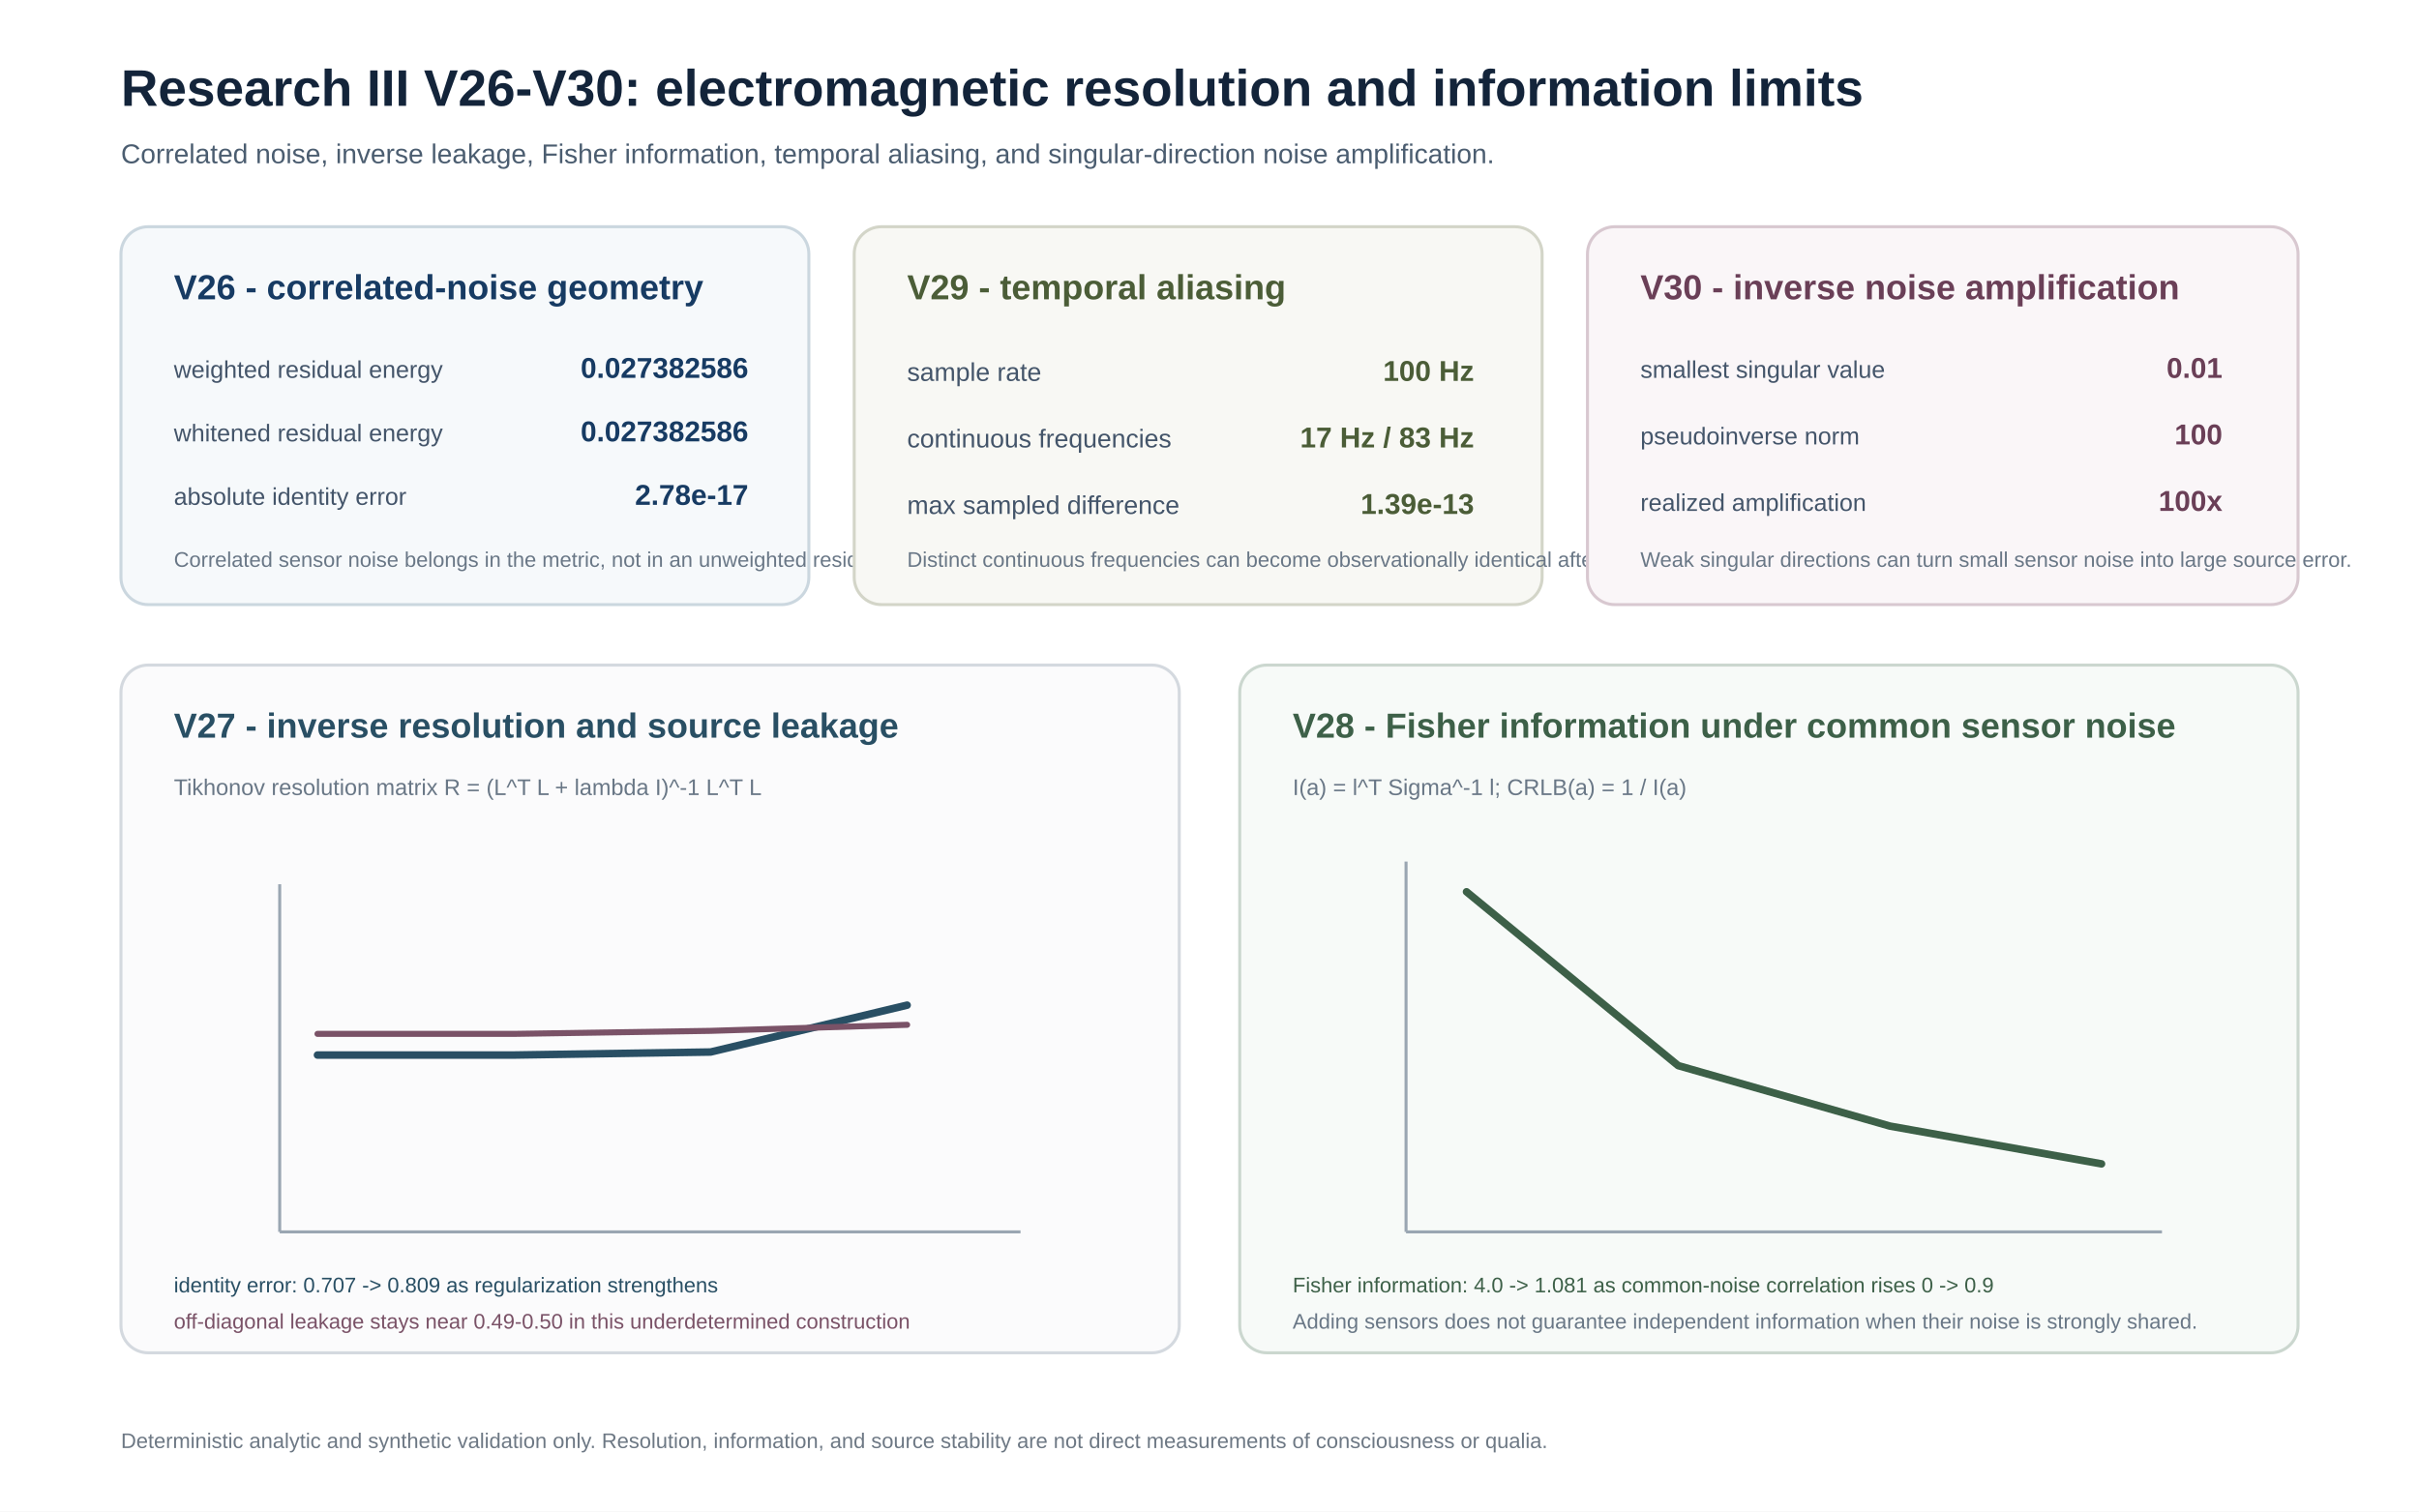
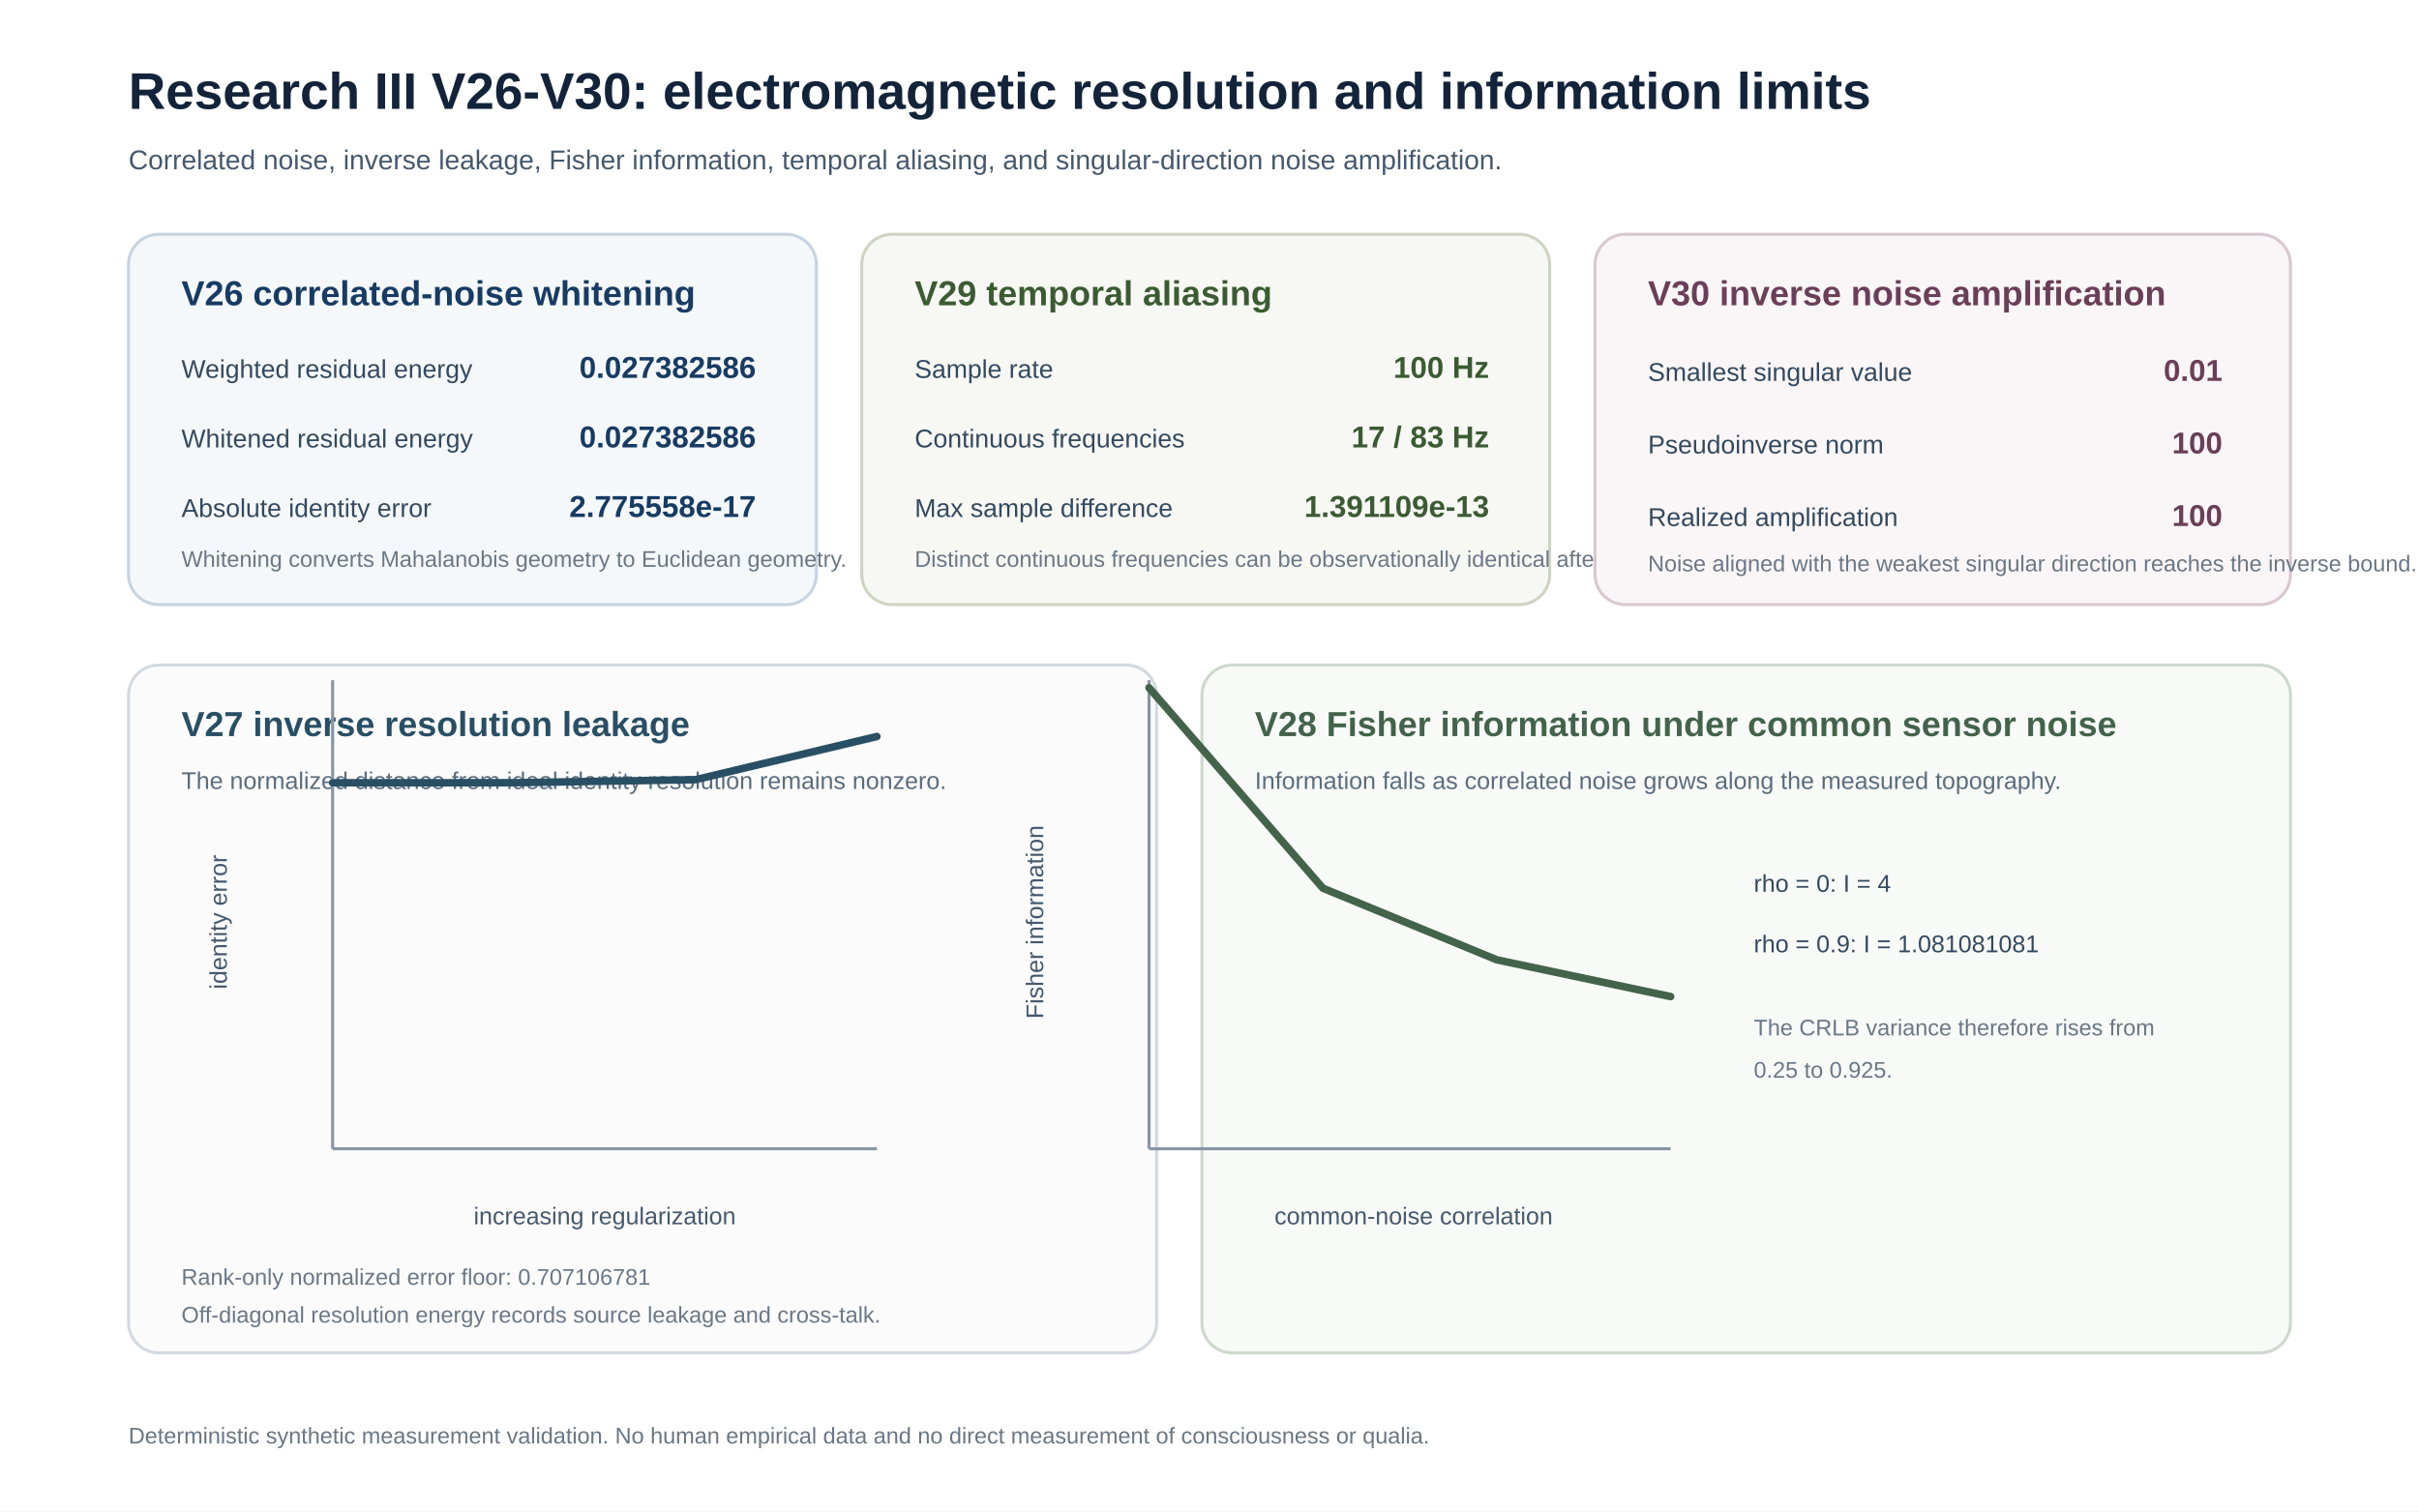
<svg xmlns="http://www.w3.org/2000/svg" width="1600" height="1000" viewBox="0 0 1600 1000">
  <rect width="1600" height="1000" fill="#ffffff" />
-   <text x="80" y="70" font-family="Arial, Helvetica, sans-serif" font-size="34" font-weight="700" fill="#13243a">Research III V26-V30: electromagnetic resolution and information limits</text>
-   <text x="80" y="108" font-family="Arial, Helvetica, sans-serif" font-size="18" fill="#4b5d70">Correlated noise, inverse leakage, Fisher information, temporal aliasing, and singular-direction noise amplification.</text>
-   <rect x="80" y="150" width="455" height="250" rx="18" fill="#f6f9fb" stroke="#cbd7df" stroke-width="2" />
-   <text x="115" y="198" font-family="Arial, Helvetica, sans-serif" font-size="23" font-weight="700" fill="#173b63">V26 - correlated-noise geometry</text>
-   <text x="115" y="250" font-family="Arial, Helvetica, sans-serif" font-size="16" fill="#44556a">weighted residual energy</text>
-   <text x="495" y="250" text-anchor="end" font-family="Arial, Helvetica, sans-serif" font-size="19" font-weight="700" fill="#173b63">0.027382586</text>
-   <text x="115" y="292" font-family="Arial, Helvetica, sans-serif" font-size="16" fill="#44556a">whitened residual energy</text>
-   <text x="495" y="292" text-anchor="end" font-family="Arial, Helvetica, sans-serif" font-size="19" font-weight="700" fill="#173b63">0.027382586</text>
-   <text x="115" y="334" font-family="Arial, Helvetica, sans-serif" font-size="16" fill="#44556a">absolute identity error</text>
-   <text x="495" y="334" text-anchor="end" font-family="Arial, Helvetica, sans-serif" font-size="19" font-weight="700" fill="#173b63">2.78e-17</text>
-   <text x="115" y="375" font-family="Arial, Helvetica, sans-serif" font-size="14" fill="#697786">Correlated sensor noise belongs in the metric, not in an unweighted residual.</text>
-   <rect x="565" y="150" width="455" height="250" rx="18" fill="#f8f8f4" stroke="#d3d5c8" stroke-width="2" />
-   <text x="600" y="198" font-family="Arial, Helvetica, sans-serif" font-size="23" font-weight="700" fill="#4b5d37">V29 - temporal aliasing</text>
-   <text x="600" y="252" font-family="Arial, Helvetica, sans-serif" font-size="17" fill="#44556a">sample rate</text>
-   <text x="975" y="252" text-anchor="end" font-family="Arial, Helvetica, sans-serif" font-size="19" font-weight="700" fill="#4b5d37">100 Hz</text>
-   <text x="600" y="296" font-family="Arial, Helvetica, sans-serif" font-size="17" fill="#44556a">continuous frequencies</text>
-   <text x="975" y="296" text-anchor="end" font-family="Arial, Helvetica, sans-serif" font-size="19" font-weight="700" fill="#4b5d37">17 Hz / 83 Hz</text>
-   <text x="600" y="340" font-family="Arial, Helvetica, sans-serif" font-size="17" fill="#44556a">max sampled difference</text>
-   <text x="975" y="340" text-anchor="end" font-family="Arial, Helvetica, sans-serif" font-size="19" font-weight="700" fill="#4b5d37">1.39e-13</text>
-   <text x="600" y="375" font-family="Arial, Helvetica, sans-serif" font-size="14" fill="#697786">Distinct continuous frequencies can become observationally identical after sampling.</text>
-   <rect x="1050" y="150" width="470" height="250" rx="18" fill="#faf6f8" stroke="#d8c8d0" stroke-width="2" />
-   <text x="1085" y="198" font-family="Arial, Helvetica, sans-serif" font-size="23" font-weight="700" fill="#6a3f57">V30 - inverse noise amplification</text>
-   <text x="1085" y="250" font-family="Arial, Helvetica, sans-serif" font-size="16" fill="#44556a">smallest singular value</text>
-   <text x="1470" y="250" text-anchor="end" font-family="Arial, Helvetica, sans-serif" font-size="19" font-weight="700" fill="#6a3f57">0.01</text>
-   <text x="1085" y="294" font-family="Arial, Helvetica, sans-serif" font-size="16" fill="#44556a">pseudoinverse norm</text>
-   <text x="1470" y="294" text-anchor="end" font-family="Arial, Helvetica, sans-serif" font-size="19" font-weight="700" fill="#6a3f57">100</text>
-   <text x="1085" y="338" font-family="Arial, Helvetica, sans-serif" font-size="16" fill="#44556a">realized amplification</text>
-   <text x="1470" y="338" text-anchor="end" font-family="Arial, Helvetica, sans-serif" font-size="19" font-weight="700" fill="#6a3f57">100x</text>
-   <text x="1085" y="375" font-family="Arial, Helvetica, sans-serif" font-size="14" fill="#697786">Weak singular directions can turn small sensor noise into large source error.</text>
-   <rect x="80" y="440" width="700" height="455" rx="18" fill="#fbfbfc" stroke="#d4d9df" stroke-width="2" />
-   <text x="115" y="488" font-family="Arial, Helvetica, sans-serif" font-size="23" font-weight="700" fill="#294f64">V27 - inverse resolution and source leakage</text>
-   <text x="115" y="526" font-family="Arial, Helvetica, sans-serif" font-size="15" fill="#697786">Tikhonov resolution matrix R = (L^T L + lambda I)^-1 L^T L</text>
-   <line x1="185" y1="815" x2="675" y2="815" stroke="#9aa6b2" stroke-width="2" />
-   <line x1="185" y1="585" x2="185" y2="815" stroke="#9aa6b2" stroke-width="2" />
-   <polyline points="210,698 340,698 470,696 600,665" fill="none" stroke="#294f64" stroke-width="5" stroke-linecap="round" stroke-linejoin="round" />
-   <polyline points="210,684 340,684 470,682 600,678" fill="none" stroke="#7a5267" stroke-width="4" stroke-linecap="round" stroke-linejoin="round" />
-   <text x="115" y="855" font-family="Arial, Helvetica, sans-serif" font-size="14" fill="#294f64">identity error: 0.707 -&gt; 0.809 as regularization strengthens</text>
-   <text x="115" y="879" font-family="Arial, Helvetica, sans-serif" font-size="14" fill="#7a5267">off-diagonal leakage stays near 0.49-0.50 in this underdetermined construction</text>
-   <rect x="820" y="440" width="700" height="455" rx="18" fill="#f7faf8" stroke="#cbd7cf" stroke-width="2" />
-   <text x="855" y="488" font-family="Arial, Helvetica, sans-serif" font-size="23" font-weight="700" fill="#3d6048">V28 - Fisher information under common sensor noise</text>
-   <text x="855" y="526" font-family="Arial, Helvetica, sans-serif" font-size="15" fill="#697786">I(a) = l^T Sigma^-1 l; CRLB(a) = 1 / I(a)</text>
-   <line x1="930" y1="815" x2="1430" y2="815" stroke="#9aa6b2" stroke-width="2" />
-   <line x1="930" y1="570" x2="930" y2="815" stroke="#9aa6b2" stroke-width="2" />
-   <polyline points="970,590 1110,705 1250,745 1390,770" fill="none" stroke="#3d6048" stroke-width="5" stroke-linecap="round" stroke-linejoin="round" />
-   <text x="855" y="855" font-family="Arial, Helvetica, sans-serif" font-size="14" fill="#3d6048">Fisher information: 4.0 -&gt; 1.081 as common-noise correlation rises 0 -&gt; 0.9</text>
-   <text x="855" y="879" font-family="Arial, Helvetica, sans-serif" font-size="14" fill="#697786">Adding sensors does not guarantee independent information when their noise is strongly shared.</text>
-   <text x="80" y="958" font-family="Arial, Helvetica, sans-serif" font-size="14" fill="#6d7884">Deterministic analytic and synthetic validation only. Resolution, information, and source stability are not direct measurements of consciousness or qualia.</text>
+   <text x="85" y="72" font-family="Arial, Helvetica, sans-serif" font-size="34" font-weight="700" fill="#13243a">Research III V26-V30: electromagnetic resolution and information limits</text>
+   <text x="85" y="112" font-family="Arial, Helvetica, sans-serif" font-size="18" fill="#46586c">Correlated noise, inverse leakage, Fisher information, temporal aliasing, and singular-direction noise amplification.</text>
+   <rect x="85" y="155" width="455" height="245" rx="20" fill="#f5f8fb" stroke="#c7d3df" stroke-width="2" />
+   <text x="120" y="202" font-family="Arial, Helvetica, sans-serif" font-size="23" font-weight="700" fill="#173b63">V26 correlated-noise whitening</text>
+   <text x="120" y="250" font-family="Arial, Helvetica, sans-serif" font-size="17" fill="#34495e">Weighted residual energy</text>
+   <text x="500" y="250" text-anchor="end" font-family="Arial, Helvetica, sans-serif" font-size="20" font-weight="700" fill="#173b63">0.027382586</text>
+   <text x="120" y="296" font-family="Arial, Helvetica, sans-serif" font-size="17" fill="#34495e">Whitened residual energy</text>
+   <text x="500" y="296" text-anchor="end" font-family="Arial, Helvetica, sans-serif" font-size="20" font-weight="700" fill="#173b63">0.027382586</text>
+   <text x="120" y="342" font-family="Arial, Helvetica, sans-serif" font-size="17" fill="#34495e">Absolute identity error</text>
+   <text x="500" y="342" text-anchor="end" font-family="Arial, Helvetica, sans-serif" font-size="20" font-weight="700" fill="#173b63">2.775558e-17</text>
+   <text x="120" y="375" font-family="Arial, Helvetica, sans-serif" font-size="15" fill="#6b7785">Whitening converts Mahalanobis geometry to Euclidean geometry.</text>
+   <rect x="570" y="155" width="455" height="245" rx="20" fill="#f7f8f4" stroke="#ced4c2" stroke-width="2" />
+   <text x="605" y="202" font-family="Arial, Helvetica, sans-serif" font-size="23" font-weight="700" fill="#3b5b32">V29 temporal aliasing</text>
+   <text x="605" y="250" font-family="Arial, Helvetica, sans-serif" font-size="17" fill="#34495e">Sample rate</text>
+   <text x="985" y="250" text-anchor="end" font-family="Arial, Helvetica, sans-serif" font-size="20" font-weight="700" fill="#3b5b32">100 Hz</text>
+   <text x="605" y="296" font-family="Arial, Helvetica, sans-serif" font-size="17" fill="#34495e">Continuous frequencies</text>
+   <text x="985" y="296" text-anchor="end" font-family="Arial, Helvetica, sans-serif" font-size="20" font-weight="700" fill="#3b5b32">17 / 83 Hz</text>
+   <text x="605" y="342" font-family="Arial, Helvetica, sans-serif" font-size="17" fill="#34495e">Max sample difference</text>
+   <text x="985" y="342" text-anchor="end" font-family="Arial, Helvetica, sans-serif" font-size="20" font-weight="700" fill="#3b5b32">1.391109e-13</text>
+   <text x="605" y="375" font-family="Arial, Helvetica, sans-serif" font-size="15" fill="#6b7785">Distinct continuous frequencies can be observationally identical after sampling.</text>
+   <rect x="1055" y="155" width="460" height="245" rx="20" fill="#faf6f8" stroke="#d8c8d0" stroke-width="2" />
+   <text x="1090" y="202" font-family="Arial, Helvetica, sans-serif" font-size="23" font-weight="700" fill="#6a3f57">V30 inverse noise amplification</text>
+   <text x="1090" y="252" font-family="Arial, Helvetica, sans-serif" font-size="17" fill="#34495e">Smallest singular value</text>
+   <text x="1470" y="252" text-anchor="end" font-family="Arial, Helvetica, sans-serif" font-size="20" font-weight="700" fill="#6a3f57">0.01</text>
+   <text x="1090" y="300" font-family="Arial, Helvetica, sans-serif" font-size="17" fill="#34495e">Pseudoinverse norm</text>
+   <text x="1470" y="300" text-anchor="end" font-family="Arial, Helvetica, sans-serif" font-size="20" font-weight="700" fill="#6a3f57">100</text>
+   <text x="1090" y="348" font-family="Arial, Helvetica, sans-serif" font-size="17" fill="#34495e">Realized amplification</text>
+   <text x="1470" y="348" text-anchor="end" font-family="Arial, Helvetica, sans-serif" font-size="20" font-weight="700" fill="#6a3f57">100</text>
+   <text x="1090" y="378" font-family="Arial, Helvetica, sans-serif" font-size="15" fill="#6b7785">Noise aligned with the weakest singular direction reaches the inverse bound.</text>
+   <rect x="85" y="440" width="680" height="455" rx="20" fill="#fbfbfc" stroke="#d4d9df" stroke-width="2" />
+   <text x="120" y="487" font-family="Arial, Helvetica, sans-serif" font-size="23" font-weight="700" fill="#294f64">V27 inverse resolution leakage</text>
+   <text x="120" y="522" font-family="Arial, Helvetica, sans-serif" font-size="16" fill="#5b6c7c">The normalized distance from ideal identity resolution remains nonzero.</text>
+   <line x1="220" y1="760" x2="580" y2="760" stroke="#8795a5" stroke-width="2" />
+   <line x1="220" y1="450" x2="220" y2="760" stroke="#8795a5" stroke-width="2" />
+   <polyline points="220,517.87 340,517.84 460,515.83 580,487.27" fill="none" stroke="#294f64" stroke-width="5" stroke-linecap="round" stroke-linejoin="round" />
+   <text x="400" y="810" text-anchor="middle" font-family="Arial, Helvetica, sans-serif" font-size="16" fill="#46586c">increasing regularization</text>
+   <text x="150" y="610" transform="rotate(-90 150 610)" text-anchor="middle" font-family="Arial, Helvetica, sans-serif" font-size="16" fill="#46586c">identity error</text>
+   <text x="120" y="850" font-family="Arial, Helvetica, sans-serif" font-size="15" fill="#6b7785">Rank-only normalized error floor: 0.707106781</text>
+   <text x="120" y="875" font-family="Arial, Helvetica, sans-serif" font-size="15" fill="#6b7785">Off-diagonal resolution energy records source leakage and cross-talk.</text>
+   <rect x="795" y="440" width="720" height="455" rx="20" fill="#f8faf8" stroke="#ced8ce" stroke-width="2" />
+   <text x="830" y="487" font-family="Arial, Helvetica, sans-serif" font-size="23" font-weight="700" fill="#43634a">V28 Fisher information under common sensor noise</text>
+   <text x="830" y="522" font-family="Arial, Helvetica, sans-serif" font-size="16" fill="#5b6c7c">Information falls as correlated noise grows along the measured topography.</text>
+   <line x1="760" y1="760" x2="1105" y2="760" stroke="#8795a5" stroke-width="2" />
+   <line x1="760" y1="450" x2="760" y2="760" stroke="#8795a5" stroke-width="2" />
+   <polyline points="760,455.00 875,587.63 990,635.00 1105,659.32" fill="none" stroke="#43634a" stroke-width="5" stroke-linecap="round" stroke-linejoin="round" />
+   <text x="935" y="810" text-anchor="middle" font-family="Arial, Helvetica, sans-serif" font-size="16" fill="#46586c">common-noise correlation</text>
+   <text x="690" y="610" transform="rotate(-90 690 610)" text-anchor="middle" font-family="Arial, Helvetica, sans-serif" font-size="16" fill="#46586c">Fisher information</text>
+   <text x="1160" y="590" font-family="Arial, Helvetica, sans-serif" font-size="16" fill="#34495e">rho = 0: I = 4</text>
+   <text x="1160" y="630" font-family="Arial, Helvetica, sans-serif" font-size="16" fill="#34495e">rho = 0.9: I = 1.081081081</text>
+   <text x="1160" y="685" font-family="Arial, Helvetica, sans-serif" font-size="15" fill="#6b7785">The CRLB variance therefore rises from</text>
+   <text x="1160" y="713" font-family="Arial, Helvetica, sans-serif" font-size="15" fill="#6b7785">0.25 to 0.925.</text>
+   <text x="85" y="955" font-family="Arial, Helvetica, sans-serif" font-size="15" fill="#6a7684">Deterministic synthetic measurement validation. No human empirical data and no direct measurement of consciousness or qualia.</text>
</svg>
